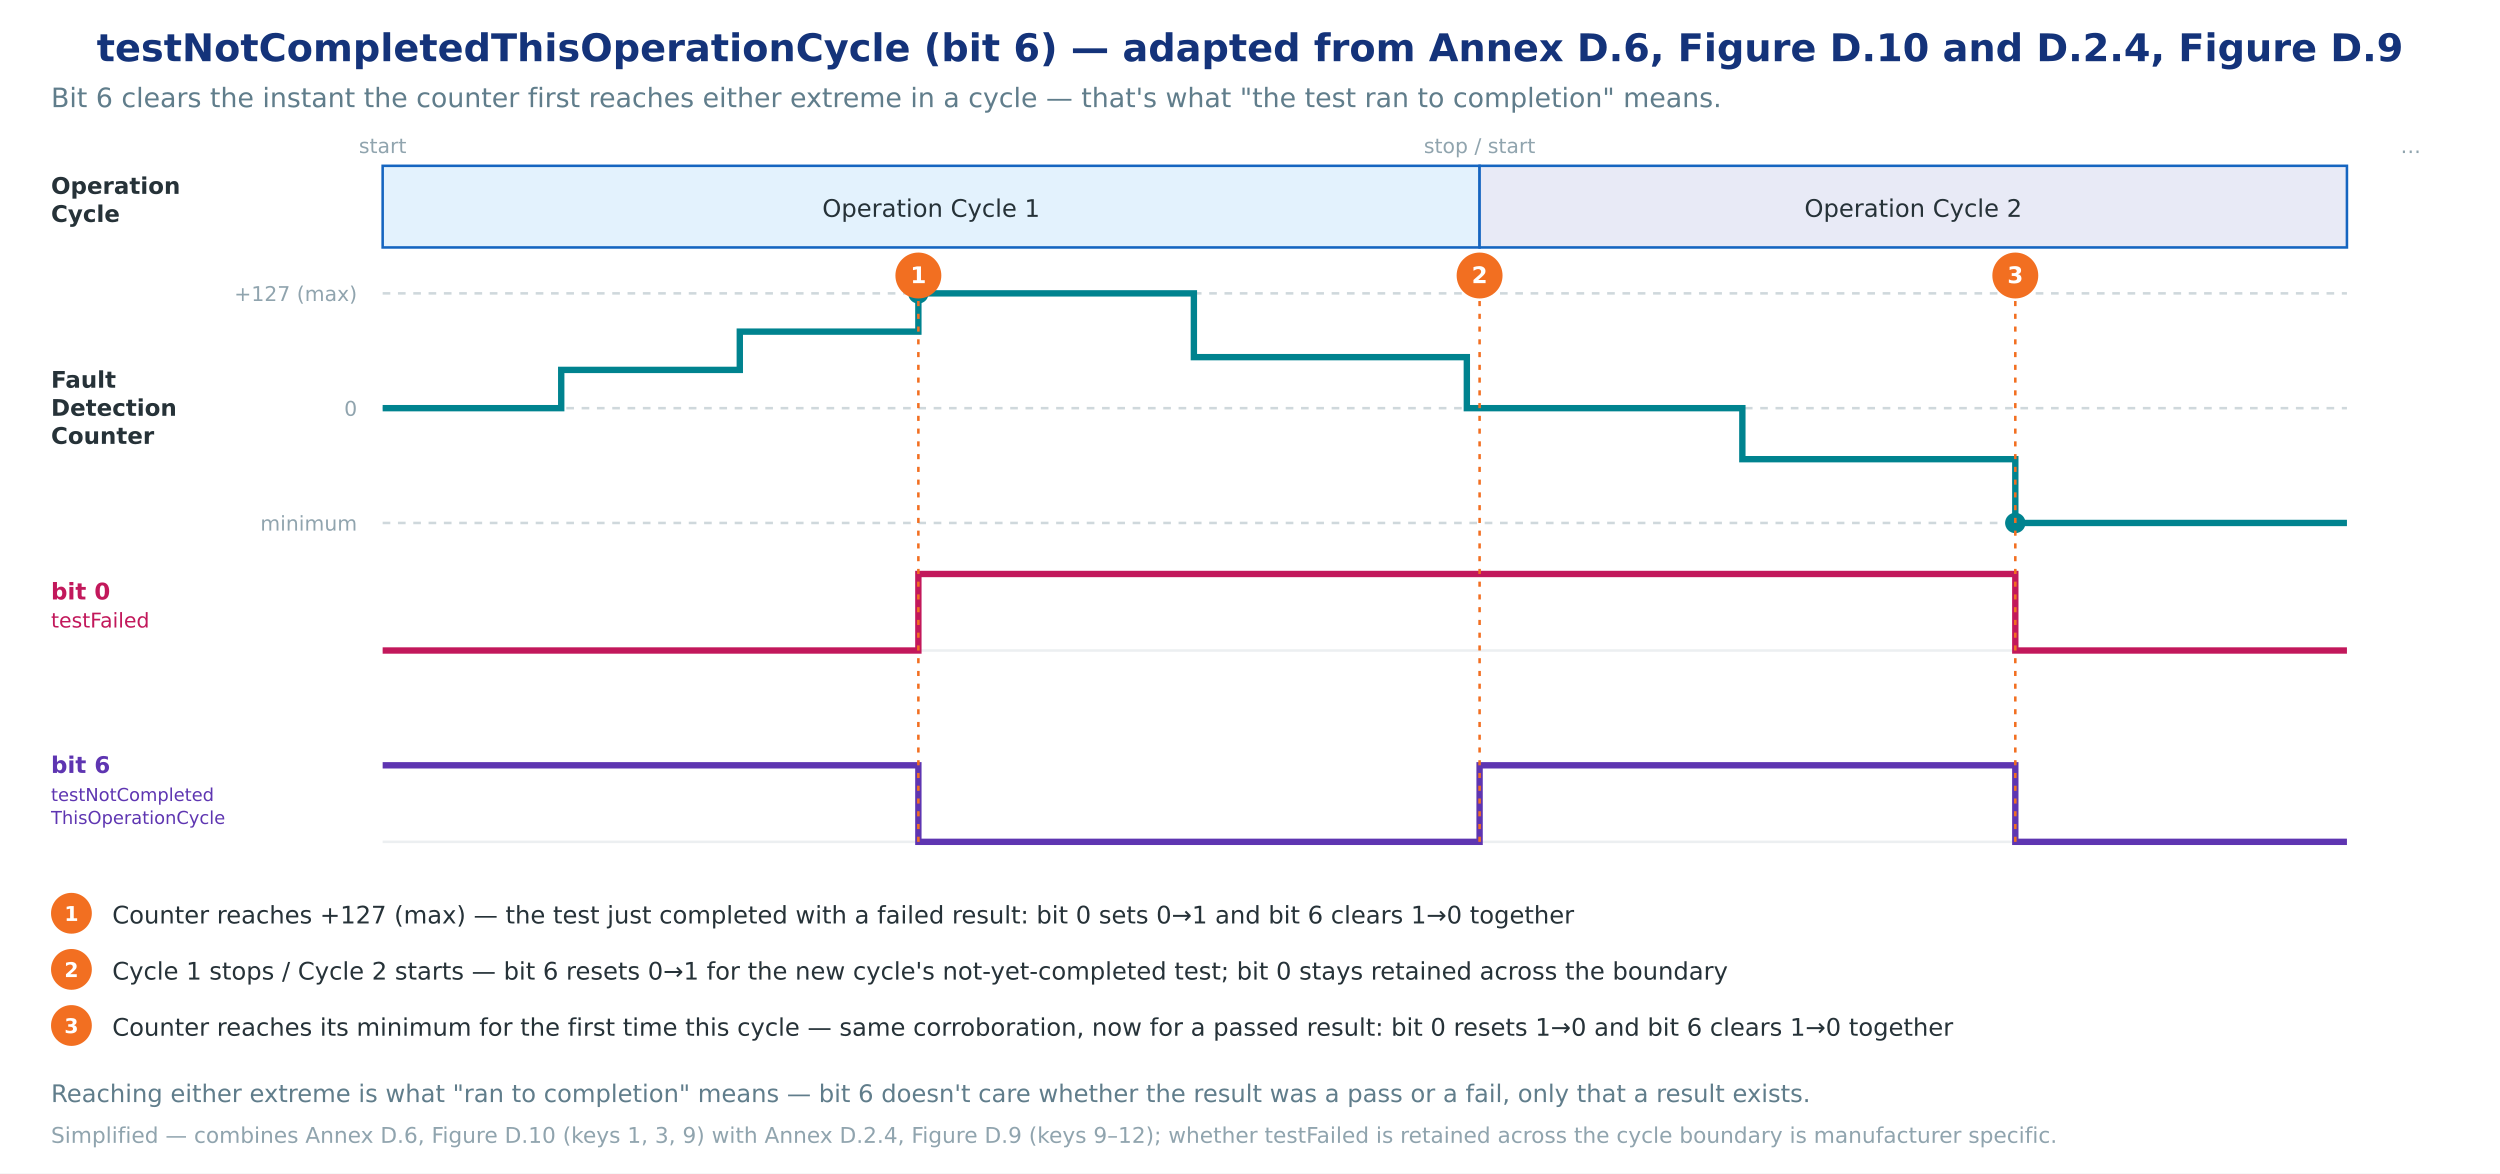
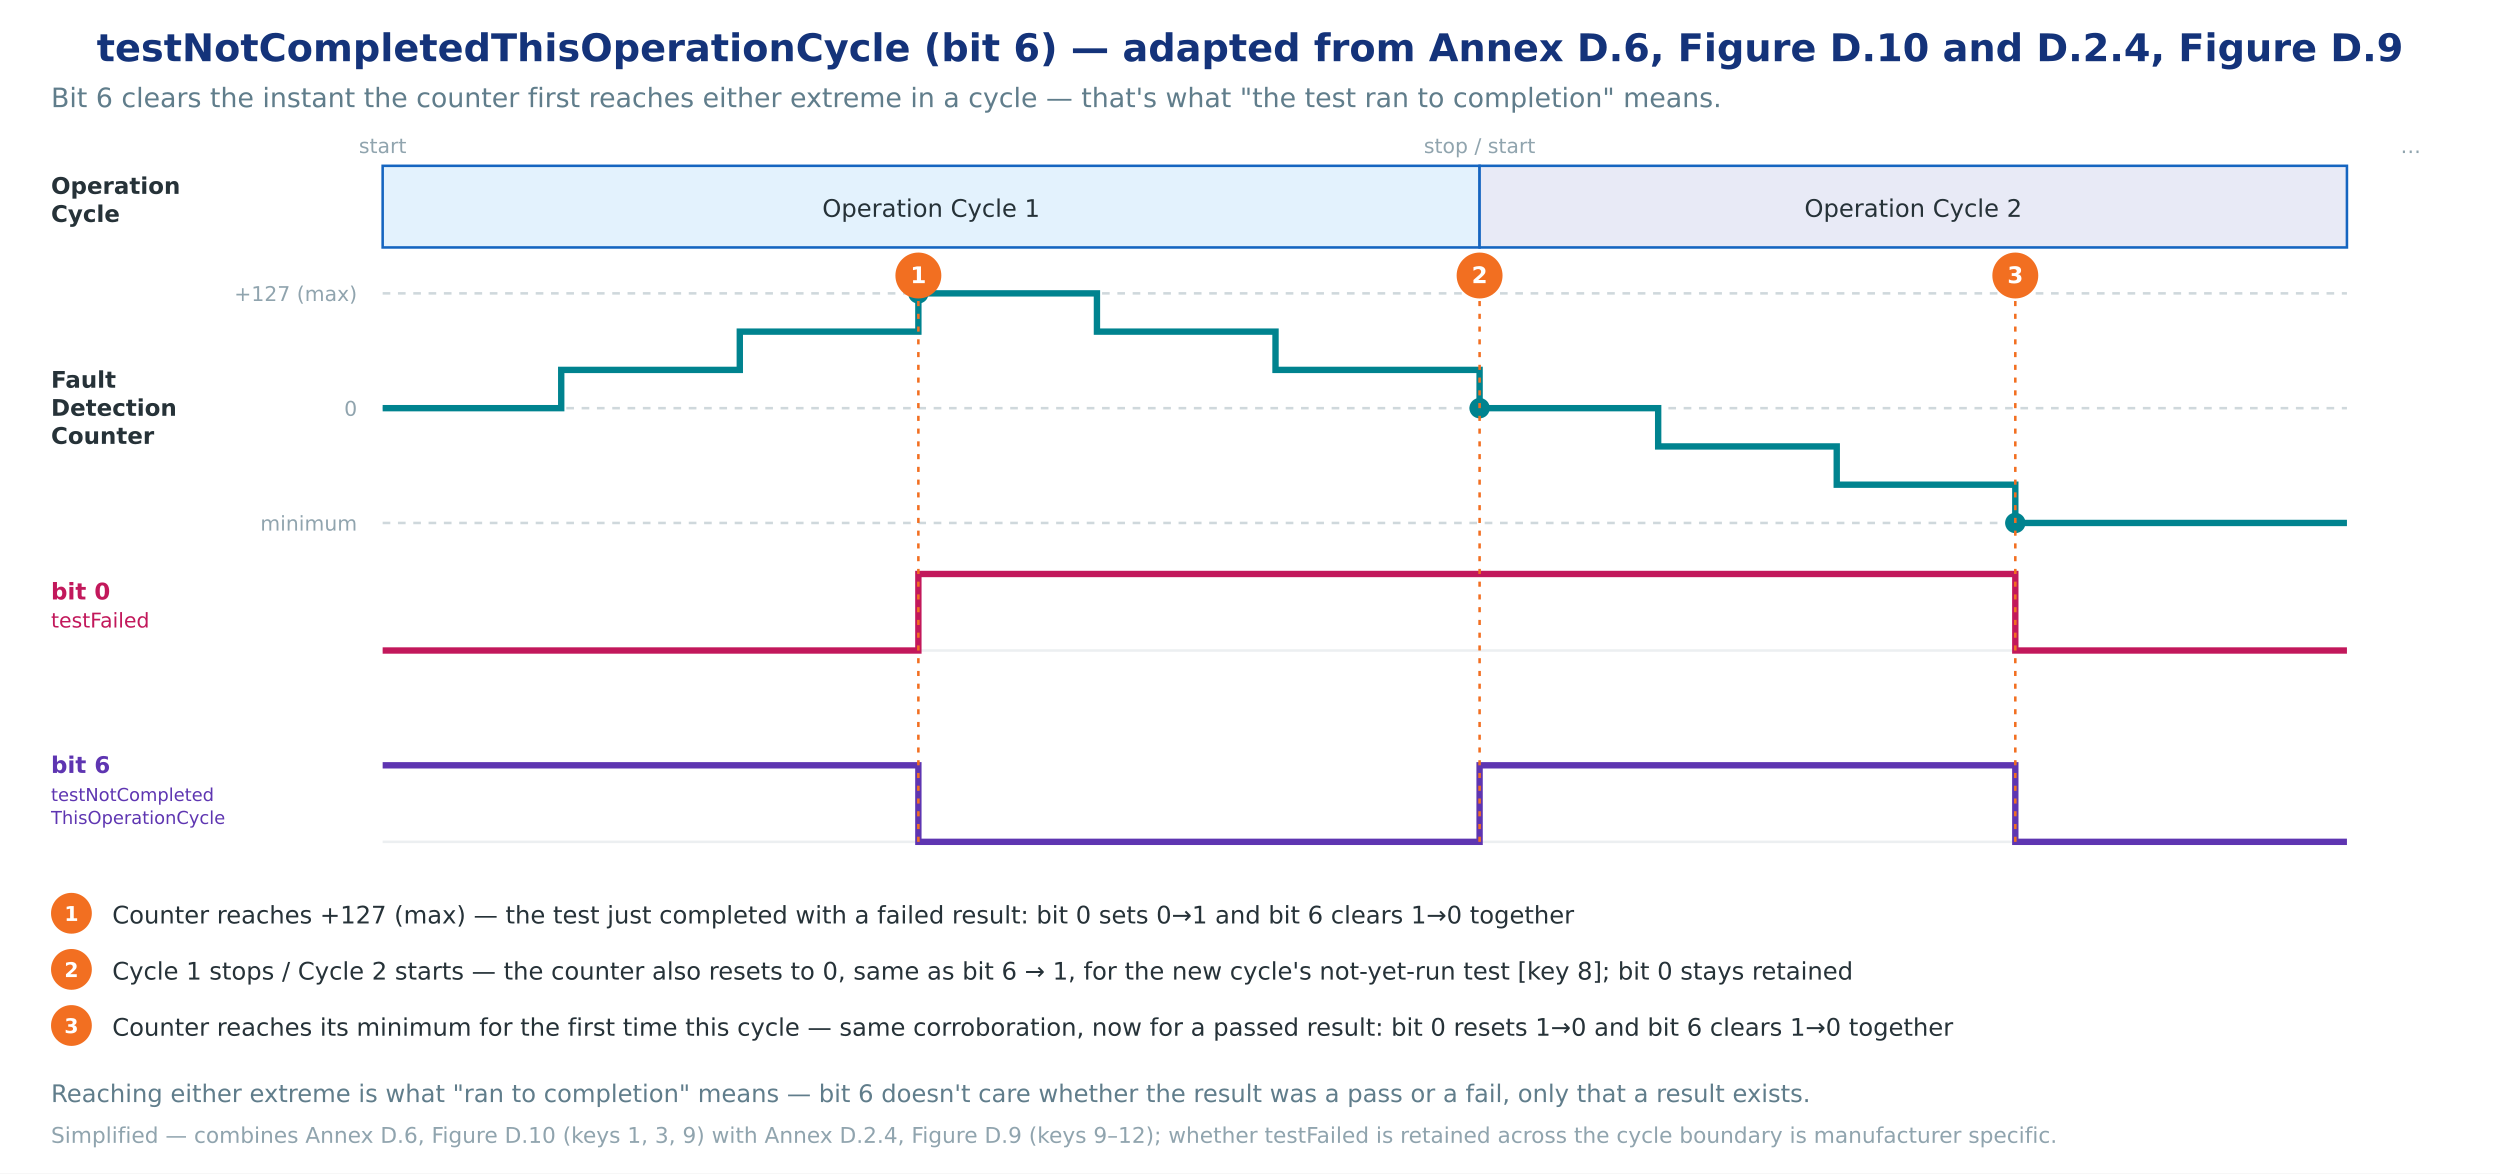
<svg xmlns="http://www.w3.org/2000/svg" viewBox="0 0 980 460" font-family="DejaVu Sans, Verdana, sans-serif">
  <rect x="0" y="0" width="980" height="460" fill="#ffffff" />
  <text x="490" y="24" text-anchor="middle" font-size="15" font-weight="bold" fill="#14337a">testNotCompletedThisOperationCycle (bit 6) — adapted from Annex D.6, Figure D.10 and D.2.4, Figure D.9</text>
  <text x="20" y="42" font-size="10.5" fill="#607d8b">Bit 6 clears the instant the counter first reaches either extreme in a cycle — that's what "the test ran to completion" means.</text>
  <text x="20" y="76" font-size="9" font-weight="bold" fill="#263238">Operation</text>
  <text x="20" y="87" font-size="9" font-weight="bold" fill="#263238">Cycle</text>
  <rect x="150" y="65" width="430" height="32" fill="#e3f2fd" stroke="#1565c0" />
  <text x="365" y="85" text-anchor="middle" font-size="9.5" fill="#263238">Operation Cycle 1</text>
  <rect x="580" y="65" width="340" height="32" fill="#e8eaf6" stroke="#1565c0" />
  <text x="750" y="85" text-anchor="middle" font-size="9.5" fill="#263238">Operation Cycle 2</text>
  <text x="150" y="60" text-anchor="middle" font-size="8" fill="#90a4ae">start</text>
  <text x="580" y="60" text-anchor="middle" font-size="8" fill="#90a4ae">stop / start</text>
  <text x="945" y="60" text-anchor="middle" font-size="8" fill="#90a4ae">…</text>
  <text x="20" y="152" font-size="9" font-weight="bold" fill="#263238">Fault</text>
  <text x="20" y="163" font-size="9" font-weight="bold" fill="#263238">Detection</text>
  <text x="20" y="174" font-size="9" font-weight="bold" fill="#263238">Counter</text>
  <line x1="150" y1="115" x2="920" y2="115" stroke="#cfd8dc" stroke-dasharray="3 3" />
  <text x="140" y="118" text-anchor="end" font-size="8" fill="#90a4ae">+127 (max)</text>
  <line x1="150" y1="160" x2="920" y2="160" stroke="#cfd8dc" stroke-dasharray="3 3" />
  <text x="140" y="163" text-anchor="end" font-size="8" fill="#90a4ae">0</text>
  <line x1="150" y1="205" x2="920" y2="205" stroke="#cfd8dc" stroke-dasharray="3 3" />
  <text x="140" y="208" text-anchor="end" font-size="8" fill="#90a4ae">minimum</text>
-   <polyline points="150,160 220,160 220,145 290,145 290,130 360,130 360,115 468,115 468,140 575,140 575,160 683,160 683,180 790,180 790,205 920,205" fill="none" stroke="#00838f" stroke-width="2.5" />
+   <polyline points="150,160 220,160 220,145 290,145 290,130 360,130 360,115 430,115 430,130 500,130 500,145 580,145 580,160 650,160 650,175 720,175 720,190 790,190 790,205 920,205" fill="none" stroke="#00838f" stroke-width="2.5" />
  <circle cx="360" cy="115" r="4" fill="#00838f" />
+   <circle cx="580" cy="160" r="4" fill="#00838f" />
  <circle cx="790" cy="205" r="4" fill="#00838f" />
  <text x="20" y="235" font-size="9" font-weight="bold" fill="#c2185b">bit 0</text>
  <text x="20" y="246" font-size="8" fill="#c2185b">testFailed</text>
  <line x1="150" y1="255" x2="920" y2="255" stroke="#eceff1" />
  <polyline points="150,255 360,255 360,225 790,225 790,255 920,255" fill="none" stroke="#c2185b" stroke-width="2.5" />
  <text x="20" y="303" font-size="9" font-weight="bold" fill="#5e35b1">bit 6</text>
  <text x="20" y="314" font-size="7" fill="#5e35b1">testNotCompleted</text>
  <text x="20" y="323" font-size="7" fill="#5e35b1">ThisOperationCycle</text>
  <line x1="150" y1="330" x2="920" y2="330" stroke="#eceff1" />
  <polyline points="150,300 360,300 360,330 580,330 580,300 790,300 790,330 920,330" fill="none" stroke="#5e35b1" stroke-width="2.5" />
  <line x1="360" y1="108" x2="360" y2="330" stroke="#f26f21" stroke-dasharray="2 3" stroke-width="1" />
  <circle cx="360" cy="108" r="9" fill="#f26f21" />
  <text x="360" y="111" text-anchor="middle" font-size="9" font-weight="bold" fill="#ffffff">1</text>
  <line x1="580" y1="108" x2="580" y2="330" stroke="#f26f21" stroke-dasharray="2 3" stroke-width="1" />
  <circle cx="580" cy="108" r="9" fill="#f26f21" />
  <text x="580" y="111" text-anchor="middle" font-size="9" font-weight="bold" fill="#ffffff">2</text>
  <line x1="790" y1="108" x2="790" y2="330" stroke="#f26f21" stroke-dasharray="2 3" stroke-width="1" />
  <circle cx="790" cy="108" r="9" fill="#f26f21" />
  <text x="790" y="111" text-anchor="middle" font-size="9" font-weight="bold" fill="#ffffff">3</text>
  <circle cx="28" cy="358" r="8" fill="#f26f21" />
  <text x="28" y="361" text-anchor="middle" font-size="8" font-weight="bold" fill="#ffffff">1</text>
  <text x="44" y="362" font-size="9.5" fill="#263238">Counter reaches +127 (max) — the test just completed with a failed result: bit 0 sets 0→1 and bit 6 clears 1→0 together</text>
  <circle cx="28" cy="380" r="8" fill="#f26f21" />
  <text x="28" y="383" text-anchor="middle" font-size="8" font-weight="bold" fill="#ffffff">2</text>
-   <text x="44" y="384" font-size="9.5" fill="#263238">Cycle 1 stops / Cycle 2 starts — bit 6 resets 0→1 for the new cycle's not-yet-completed test; bit 0 stays retained across the boundary</text>
+   <text x="44" y="384" font-size="9.5" fill="#263238">Cycle 1 stops / Cycle 2 starts — the counter also resets to 0, same as bit 6 → 1, for the new cycle's not-yet-run test [key 8]; bit 0 stays retained</text>
  <circle cx="28" cy="402" r="8" fill="#f26f21" />
  <text x="28" y="405" text-anchor="middle" font-size="8" font-weight="bold" fill="#ffffff">3</text>
  <text x="44" y="406" font-size="9.5" fill="#263238">Counter reaches its minimum for the first time this cycle — same corroboration, now for a passed result: bit 0 resets 1→0 and bit 6 clears 1→0 together</text>
  <text x="20" y="432" font-size="9.5" fill="#607d8b">Reaching either extreme is what "ran to completion" means — bit 6 doesn't care whether the result was a pass or a fail, only that a result exists.</text>
  <text x="20" y="448" font-size="8.5" fill="#90a4ae">Simplified — combines Annex D.6, Figure D.10 (keys 1, 3, 9) with Annex D.2.4, Figure D.9 (keys 9–12); whether testFailed is retained across the cycle boundary is manufacturer specific.</text>
</svg>
